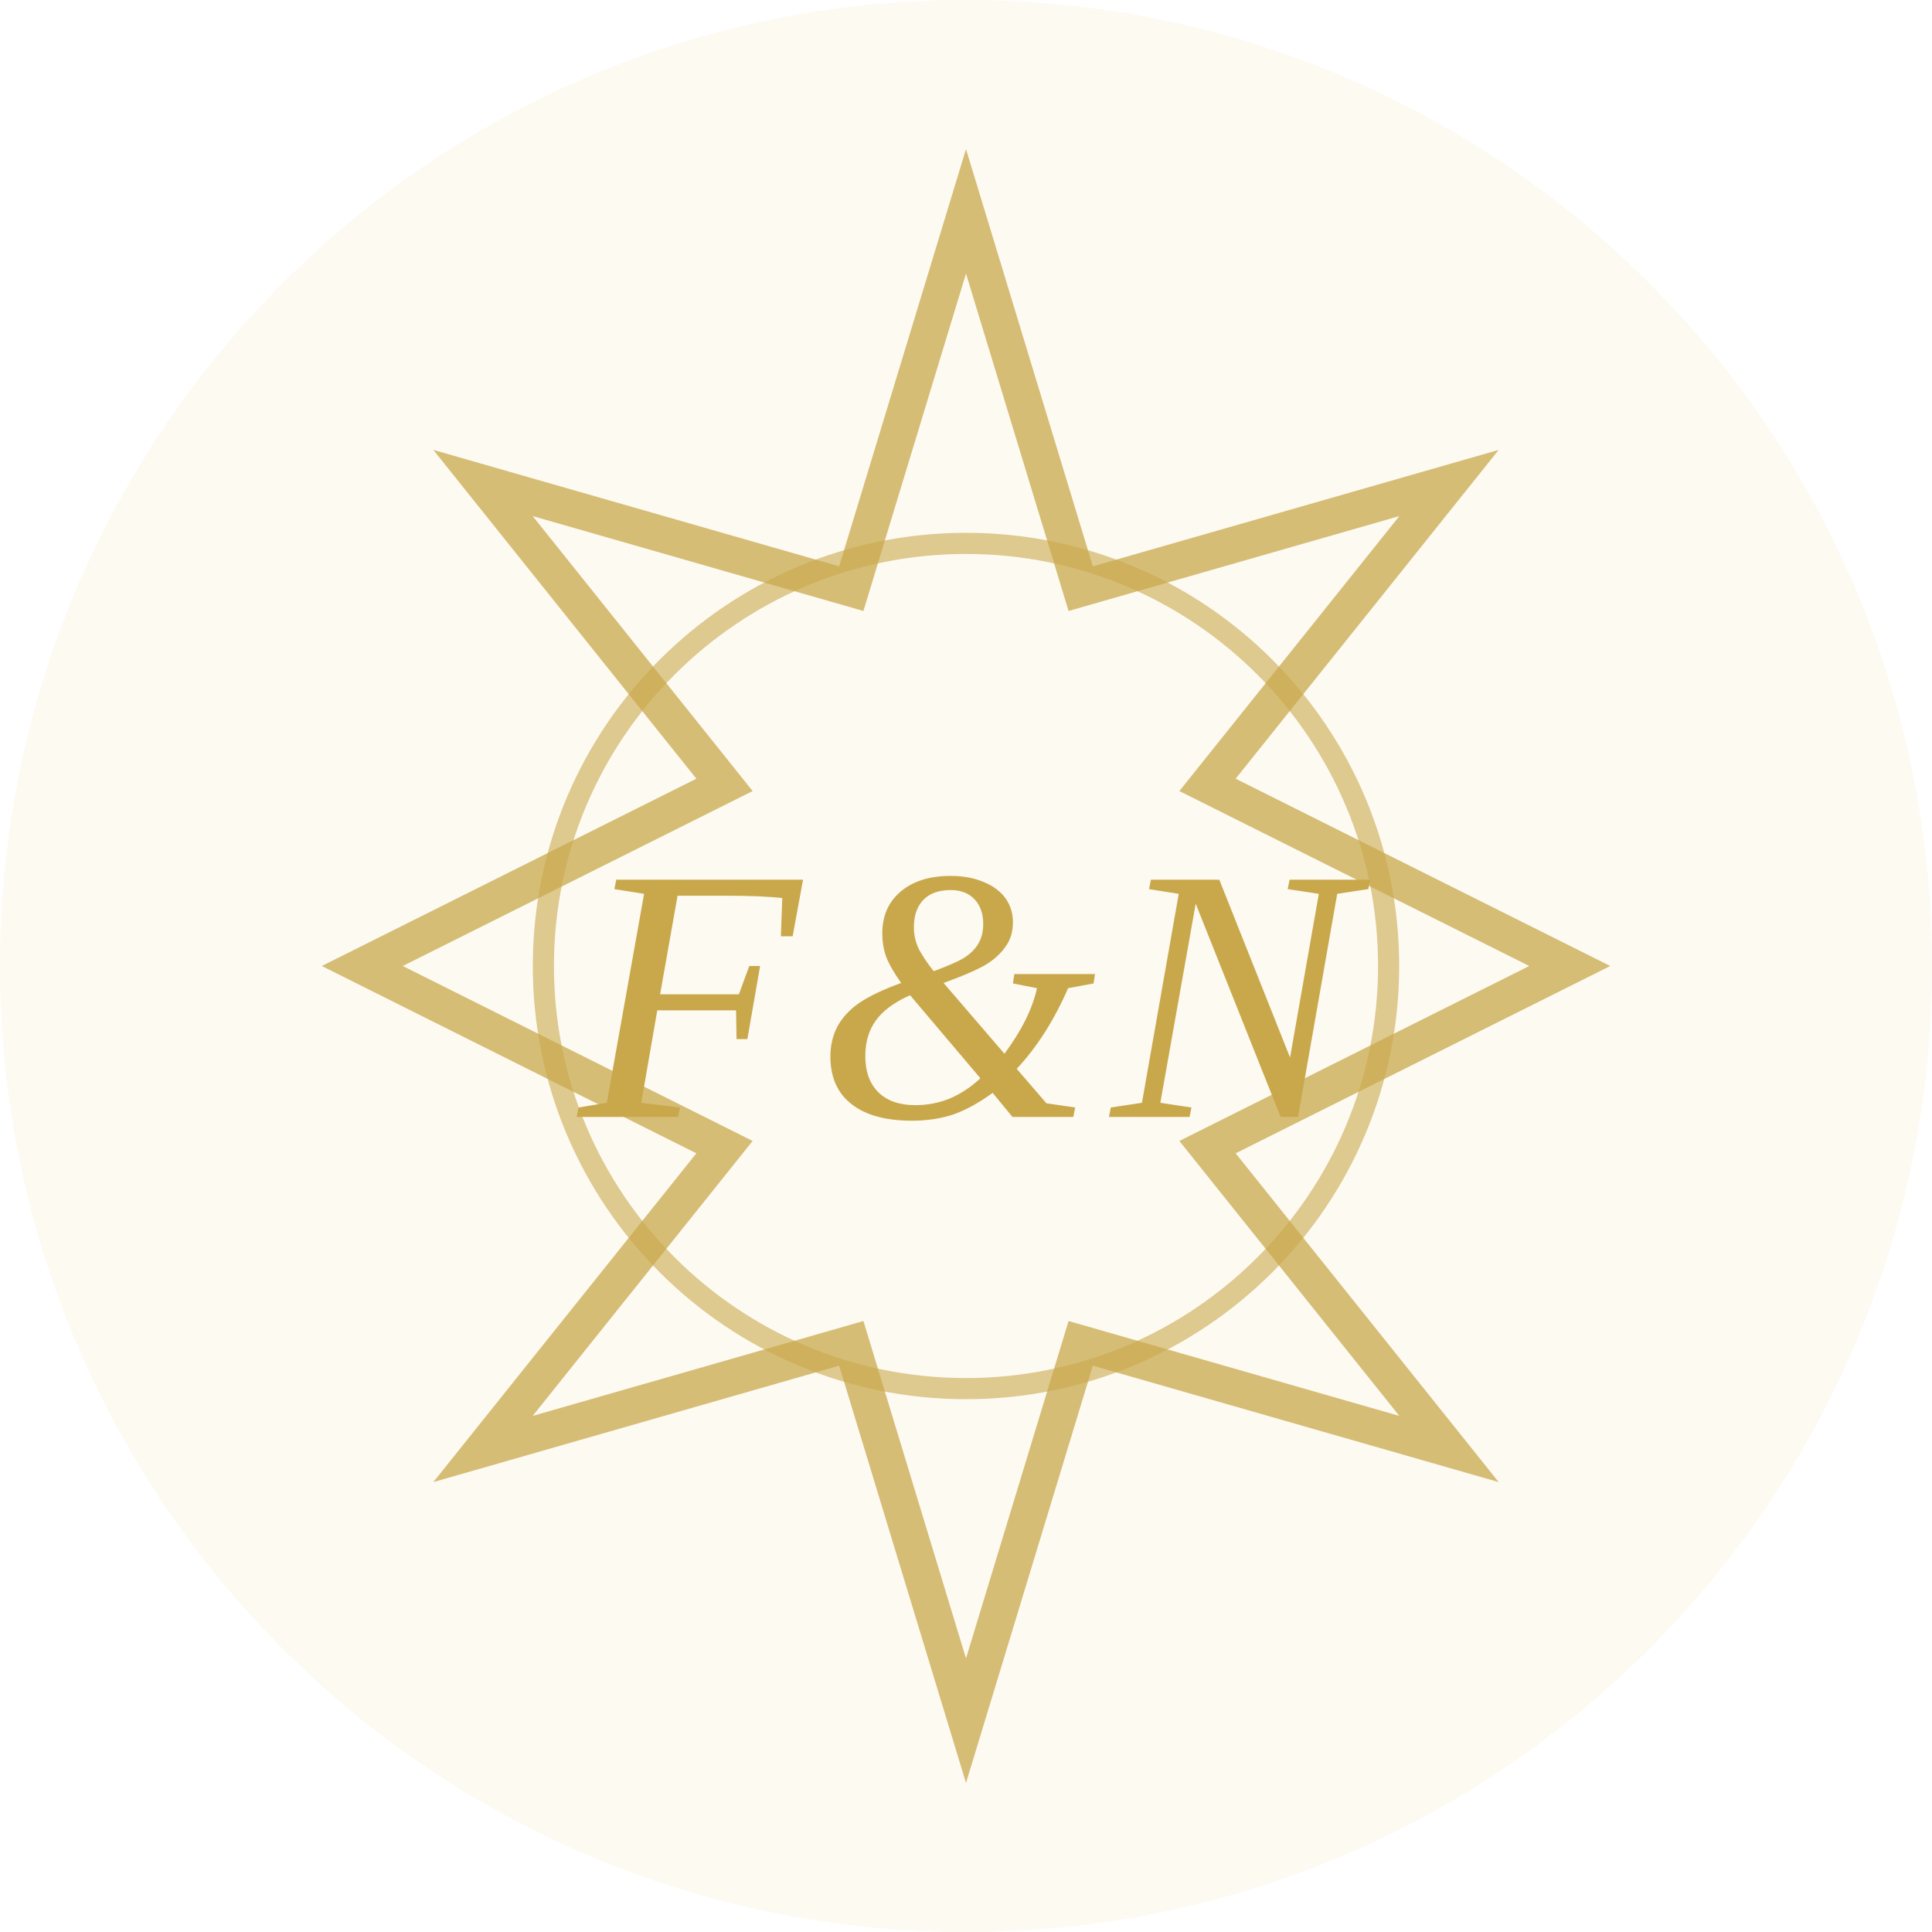
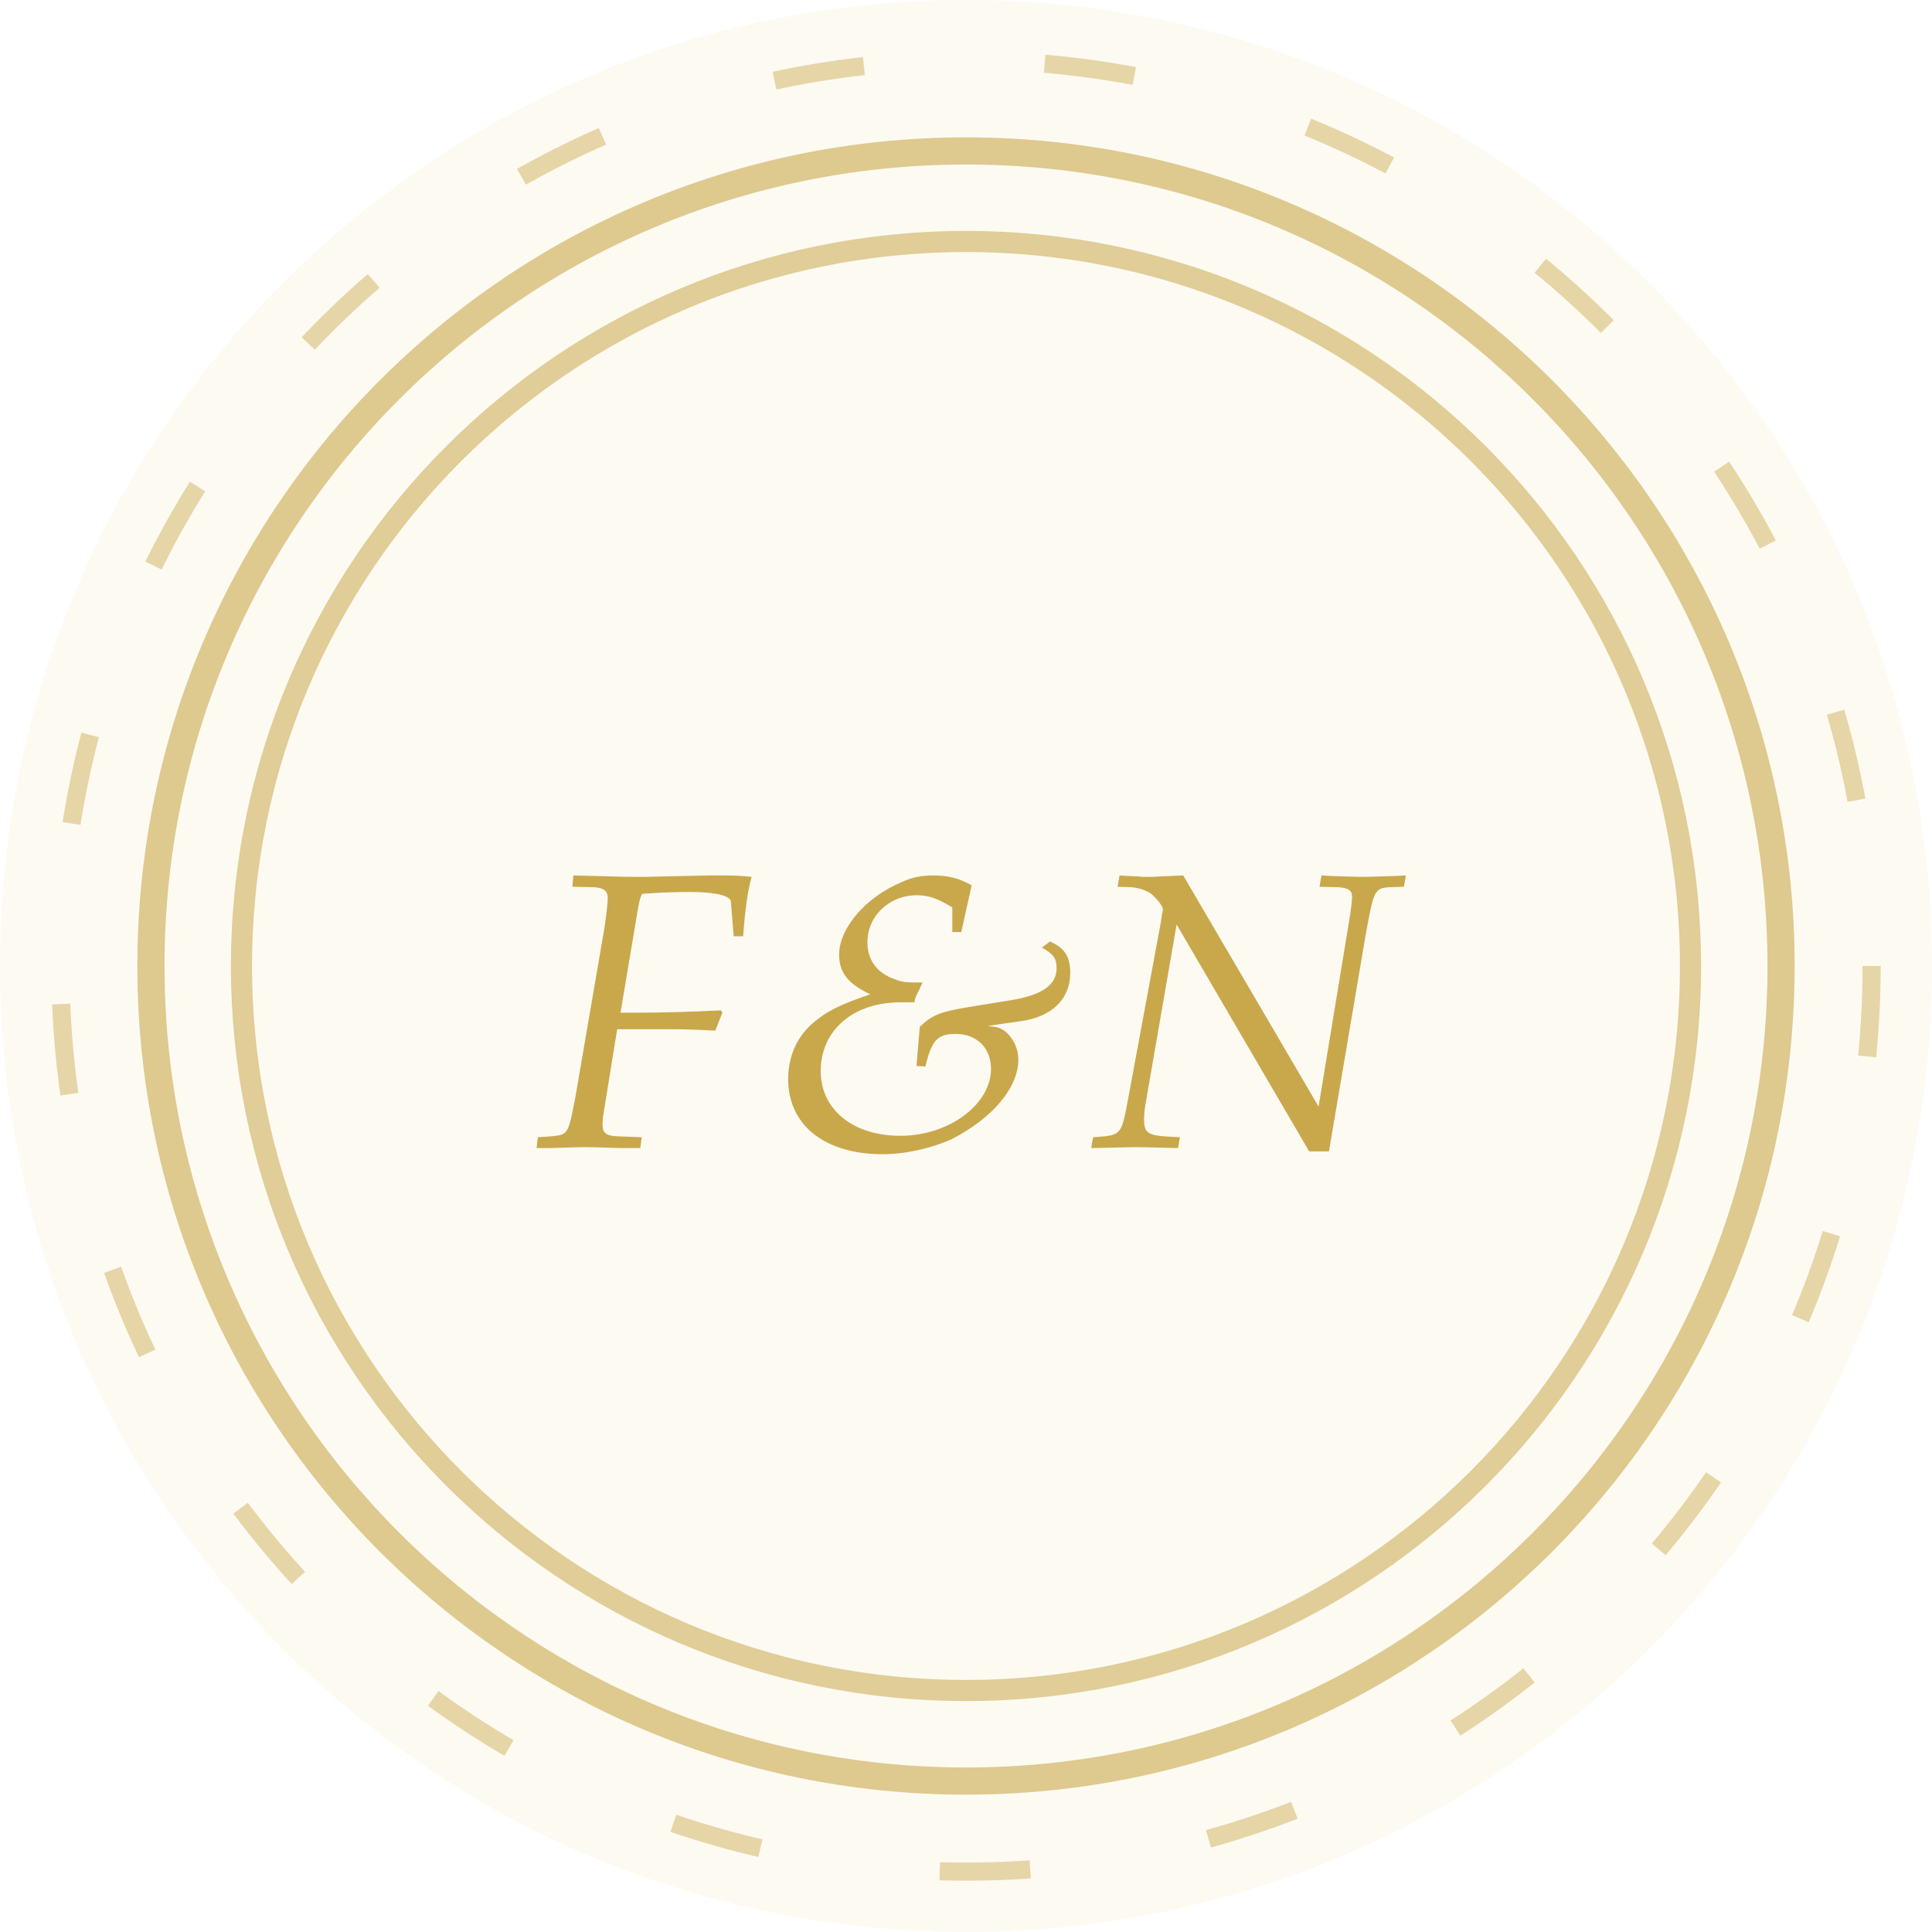
<svg xmlns="http://www.w3.org/2000/svg" viewBox="0 0 64 64">
  <circle cx="32" cy="32" r="32" fill="#FDFAF2" />
-   <polygon points="32,7 35.8,19.5 48,16 40,26 52,32 40,38 48,48 35.8,44.5 32,57 28.2,44.5 16,48 24,38 12,32 24,26 16,16 28.2,19.5" fill="none" stroke="#C9A84C" stroke-width="1.2" opacity="0.75" />
-   <circle cx="32" cy="32" r="14" fill="none" stroke="#C9A84C" stroke-width="0.7" opacity="0.6" />
-   <text x="32" y="37" font-family="Georgia, 'Times New Roman', serif" font-size="12" font-style="italic" font-weight="300" fill="#C9A84C" text-anchor="middle" letter-spacing="0.5">F&amp;N</text>
+   <circle cx="32" cy="32" r="30" fill="none" stroke="#C9A84C" stroke-width="0.6" stroke-dasharray="3 6" opacity="0.45" />
+   <circle cx="32" cy="32" r="27" fill="none" stroke="#C9A84C" stroke-width="0.9" opacity="0.6" />
+   <circle cx="32" cy="32" r="24" fill="rgba(253,250,242,0.92)" stroke="#C9A84C" stroke-width="0.7" opacity="0.55" />
+   <text x="32" y="38" font-family="'Palatino Linotype', Palatino, 'Book Antiqua', Georgia, serif" font-size="13" font-style="italic" font-weight="400" fill="#C9A84C" text-anchor="middle" letter-spacing="0.5">F&amp;N</text>
</svg>
